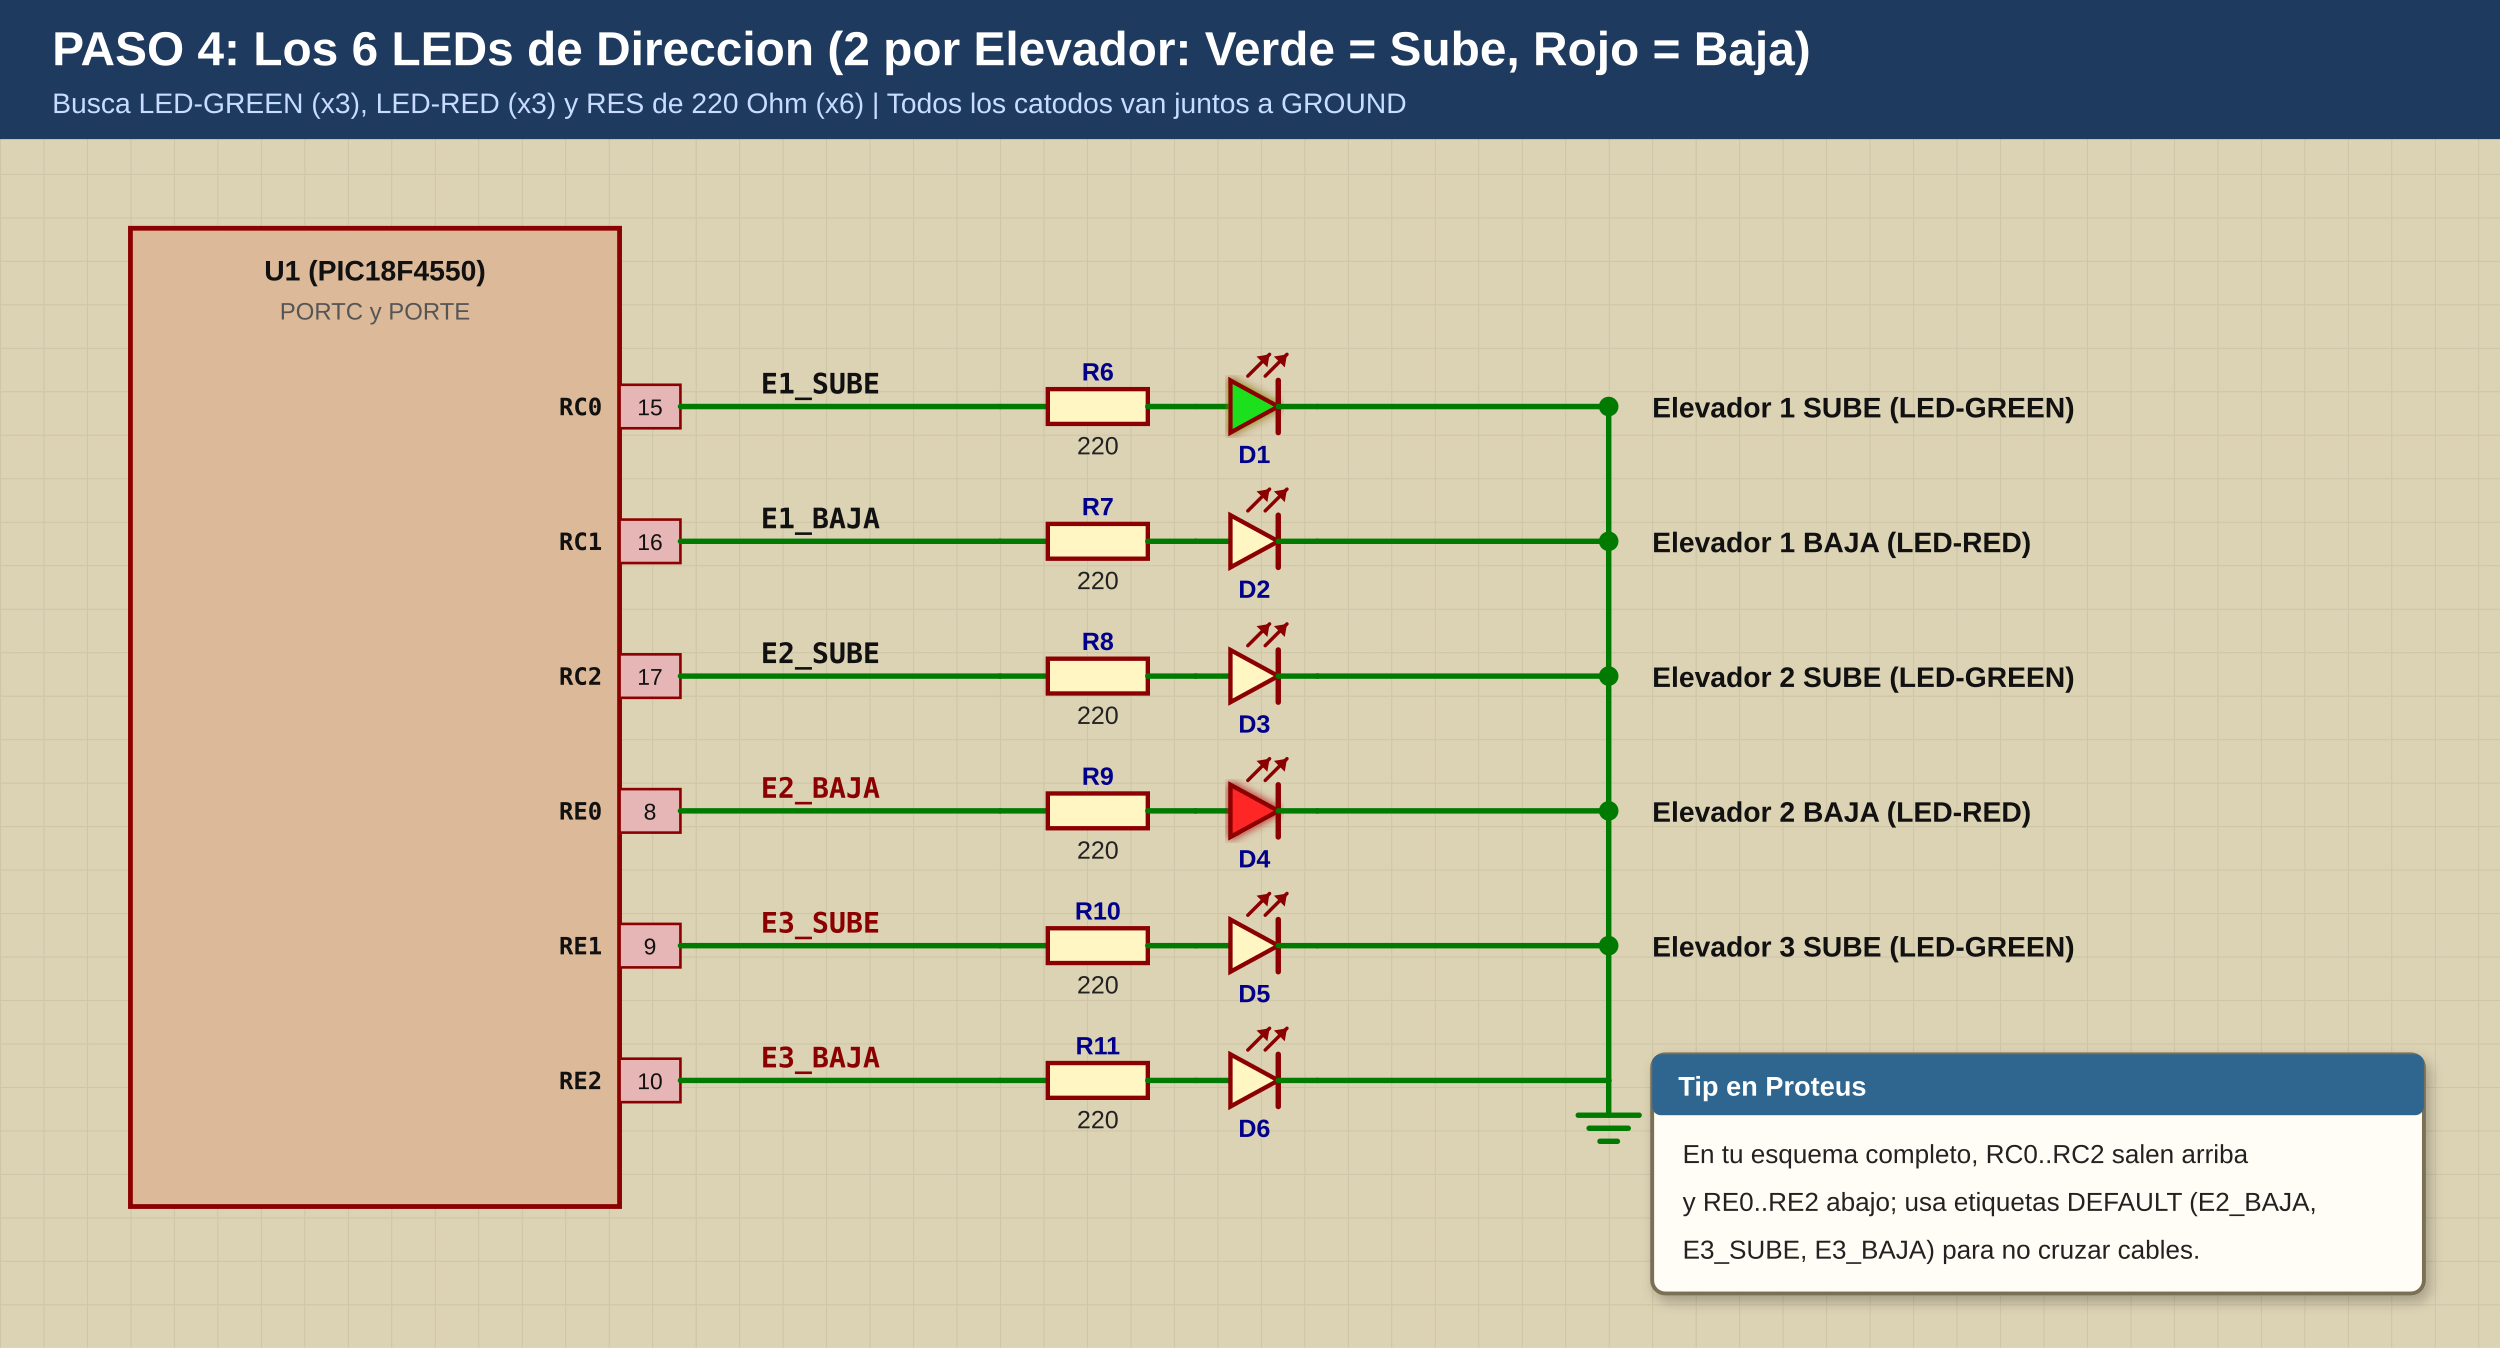
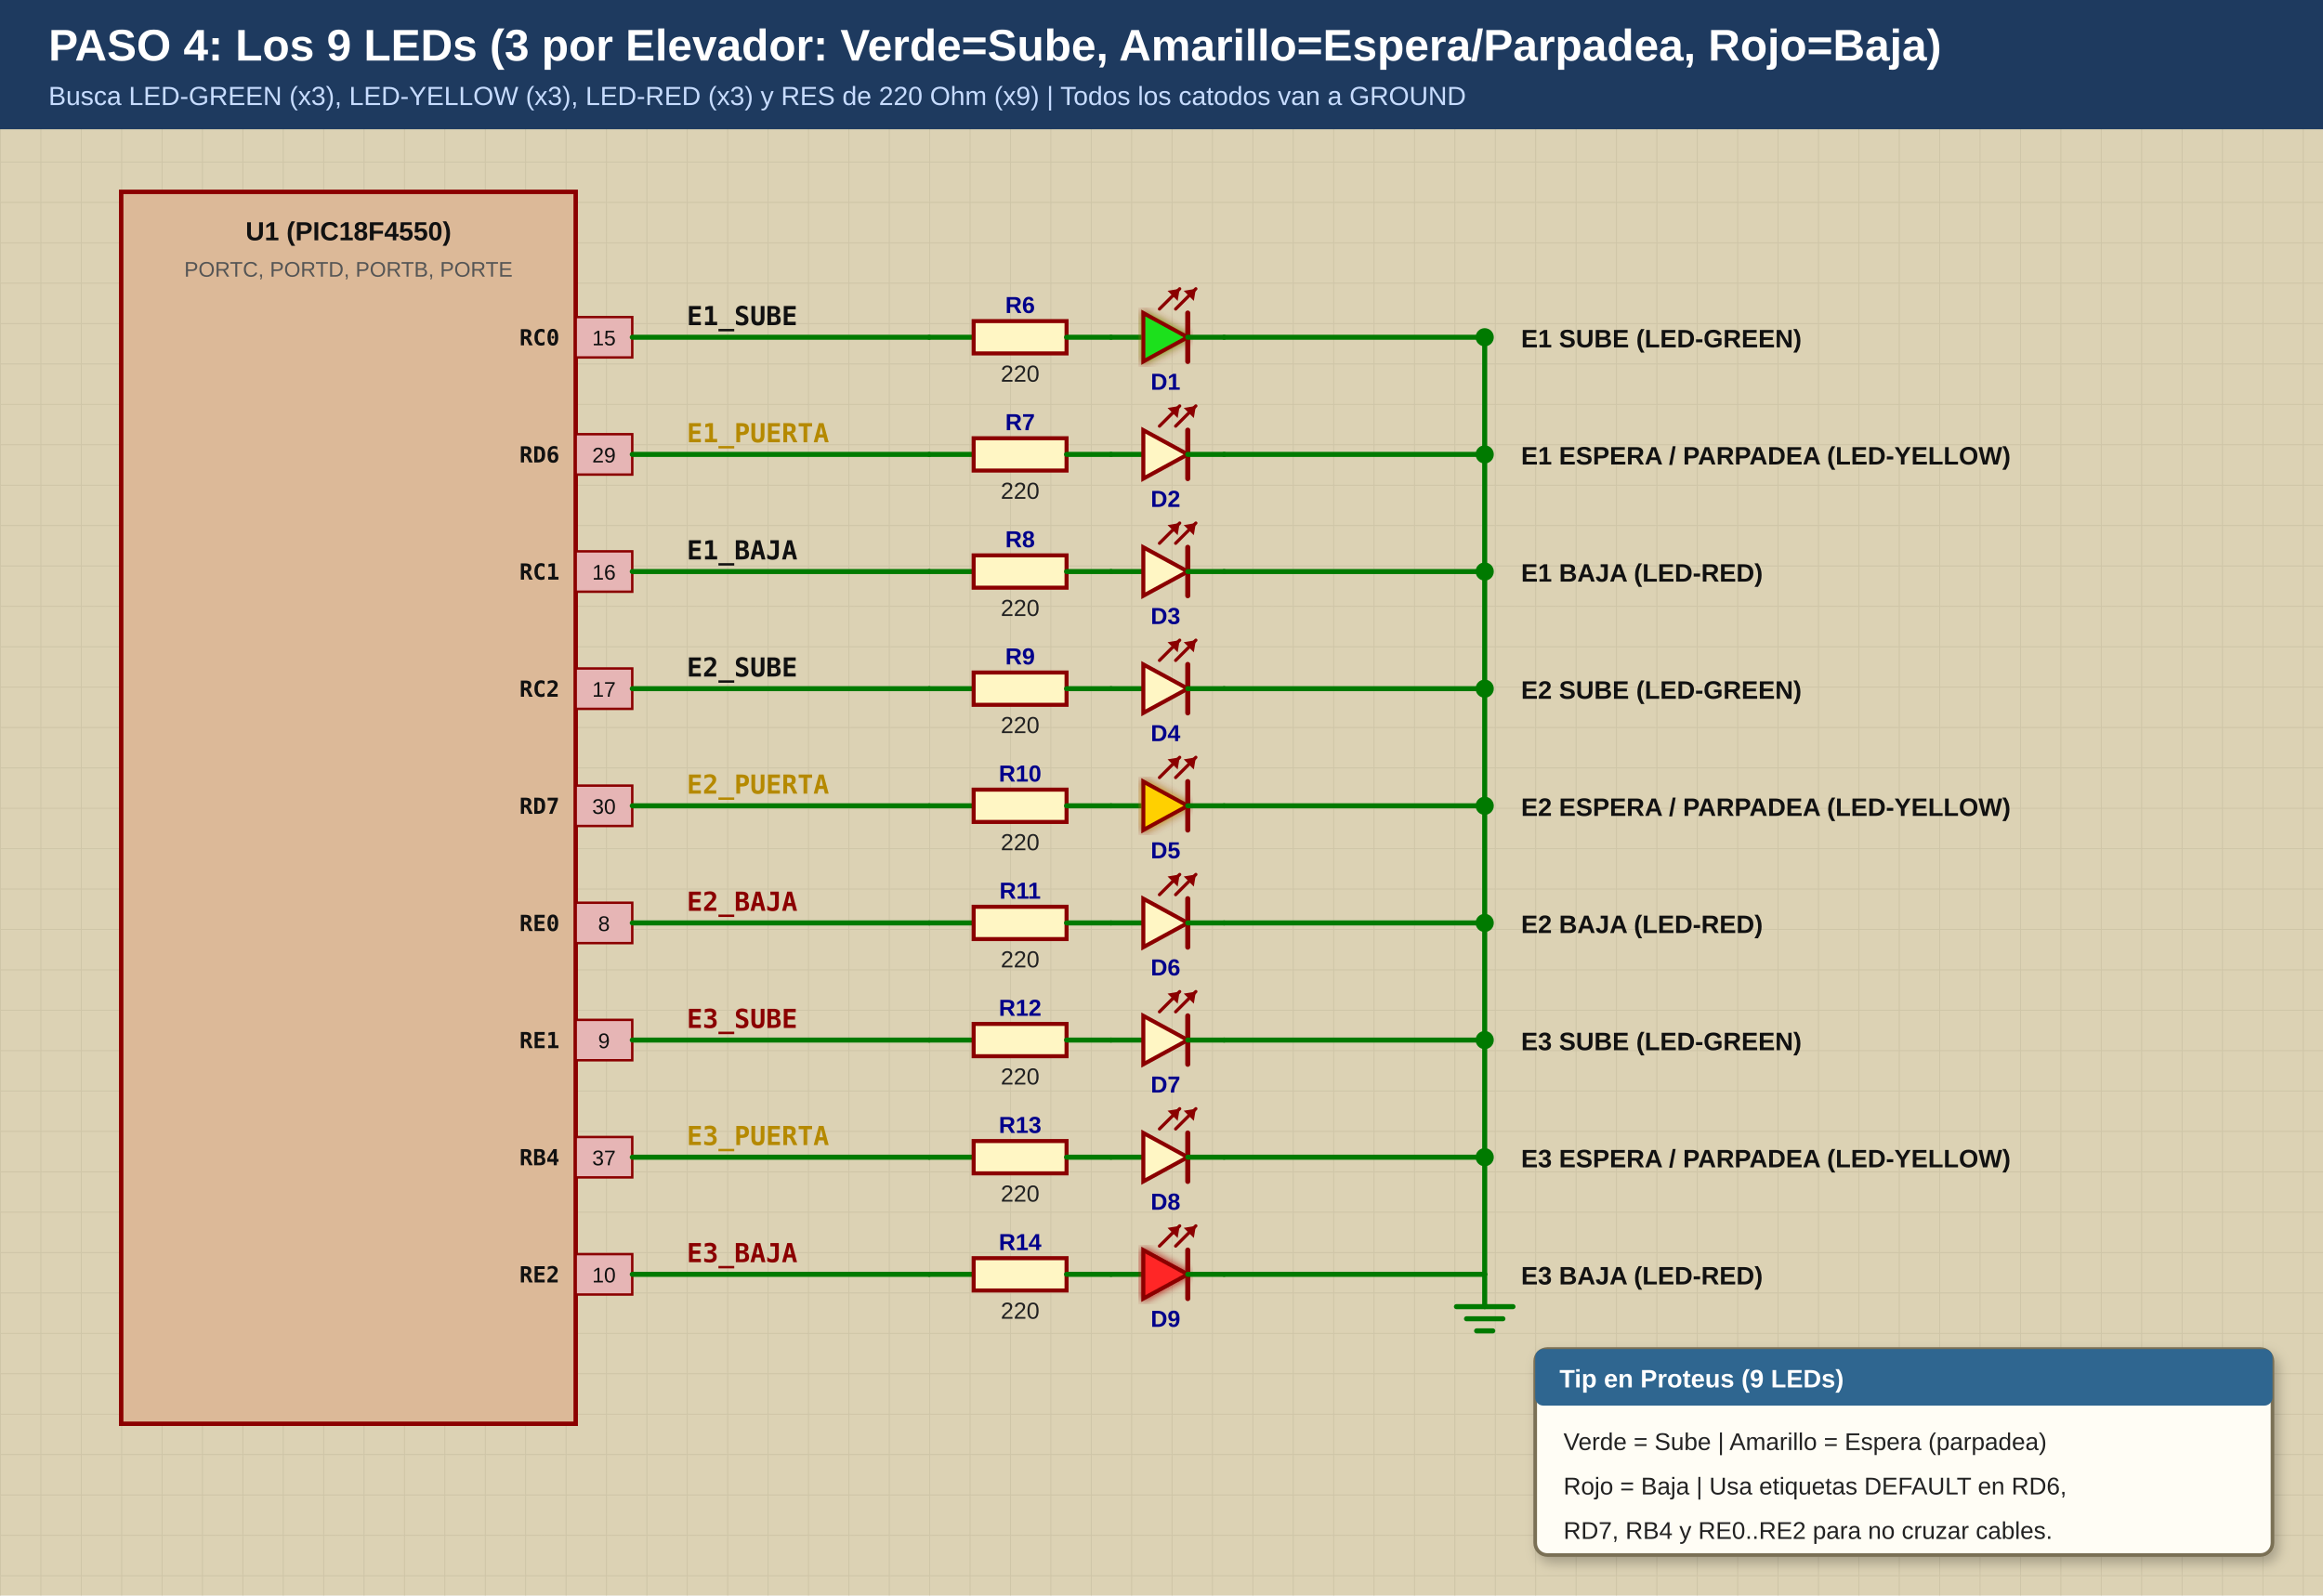
- <svg xmlns="http://www.w3.org/2000/svg" width="1150" height="620" viewBox="0 0 1150 620">
+ <svg xmlns="http://www.w3.org/2000/svg" width="1150" height="790" viewBox="0 0 1150 790">
  <defs>
    <pattern id="g" width="20" height="20" patternUnits="userSpaceOnUse">
      <path d="M 20 0 L 0 0 0 20" fill="none" stroke="#cfc5a8" stroke-width="0.9" />
    </pattern>
    <filter id="glow">
      <feGaussianBlur stdDeviation="2.2" result="b" />
      <feMerge>
        <feMergeNode in="b" />
        <feMergeNode in="SourceGraphic" />
      </feMerge>
    </filter>
    <filter id="sh">
      <feDropShadow dx="2" dy="3" stdDeviation="3" flood-opacity="0.25" />
    </filter>
  </defs>
-   <rect width="1150" height="620" fill="#dcd2b4" />
-   <rect width="1150" height="620" fill="url(#g)" />
+   <rect width="1150" height="790" fill="#dcd2b4" />
+   <rect width="1150" height="790" fill="url(#g)" />
  <rect x="0" y="0" width="1150" height="64" fill="#1e3a5f" />
-   <text x="24" y="30" font-family="Segoe UI, Arial, sans-serif" font-size="22" font-weight="bold" fill="#fff">PASO 4: Los 6 LEDs de Direccion (2 por Elevador: Verde = Sube, Rojo = Baja)</text>
-   <text x="24" y="52" font-family="Segoe UI, Arial, sans-serif" font-size="13" fill="#c7dcff">Busca LED-GREEN (x3), LED-RED (x3) y RES de 220 Ohm (x6) | Todos los catodos van juntos a GROUND</text>
-   <rect x="60" y="105" width="225" height="450" rx="0" fill="#dcb998" stroke="#8b0000" stroke-width="2.2" />
-   <text x="172.5" y="129" font-family="Segoe UI, Arial, sans-serif" font-size="13" fill="#111" text-anchor="middle" font-weight="bold">U1 (PIC18F4550)</text>
-   <text x="172.5" y="147" font-family="Segoe UI, Arial, sans-serif" font-size="11" fill="#555" text-anchor="middle" font-weight="normal">PORTC y PORTE</text>
-   <rect x="285" y="177" width="28" height="20" rx="0" fill="#e6b5b5" stroke="#8b0000" stroke-width="1.2" />
-   <text x="299" y="191" font-family="Segoe UI, Arial, sans-serif" font-size="10.5" fill="#111" text-anchor="middle" font-weight="normal">15</text>
-   <text x="277" y="191" font-family="Consolas, monospace" font-size="11" fill="#111" text-anchor="end" font-weight="bold">RC0</text>
-   <line x1="313" y1="187" x2="460" y2="187" stroke="#007a00" stroke-width="2.5" stroke-linecap="round" />
-   <text x="350" y="181" font-family="Consolas, monospace" font-size="13" fill="#111" text-anchor="start" font-weight="bold">E1_SUBE</text>
-   <line x1="460" y1="187" x2="482" y2="187" stroke="#007a00" stroke-width="2.5" stroke-linecap="round" />
-   <rect x="482" y="179" width="46" height="16" rx="0" fill="#fff6c4" stroke="#8b0000" stroke-width="2" />
-   <line x1="528" y1="187" x2="550" y2="187" stroke="#007a00" stroke-width="2.5" stroke-linecap="round" />
-   <text x="505.0" y="175" font-family="Segoe UI, Arial, sans-serif" font-size="11.5" fill="#00008b" text-anchor="middle" font-weight="bold">R6</text>
-   <text x="505.0" y="209" font-family="Segoe UI, Arial, sans-serif" font-size="11.5" fill="#222" text-anchor="middle" font-weight="normal">220</text>
-   <line x1="550" y1="187" x2="566" y2="187" stroke="#007a00" stroke-width="2.5" stroke-linecap="round" />
-   <polygon points="566,175 566,199 588,187" fill="#1fe01f" stroke="#8b0000" stroke-width="2" filter="url(#glow)" />
-   <line x1="588" y1="175" x2="588" y2="199" stroke="#8b0000" stroke-width="2.5" stroke-linecap="round" />
-   <line x1="588" y1="187" x2="606" y2="187" stroke="#007a00" stroke-width="2.5" stroke-linecap="round" />
-   <line x1="574" y1="173" x2="584" y2="163" stroke="#8b0000" stroke-width="1.6" stroke-linecap="round" />
-   <polygon points="584,163 578,164 583,169" fill="#8b0000" stroke="none" stroke-width="1" />
-   <line x1="582" y1="173" x2="592" y2="163" stroke="#8b0000" stroke-width="1.6" stroke-linecap="round" />
-   <polygon points="592,163 586,164 591,169" fill="#8b0000" stroke="none" stroke-width="1" />
-   <text x="577" y="213" font-family="Segoe UI, Arial, sans-serif" font-size="11.5" fill="#00008b" text-anchor="middle" font-weight="bold">D1</text>
-   <line x1="606" y1="187" x2="740" y2="187" stroke="#007a00" stroke-width="2.5" stroke-linecap="round" />
-   <circle cx="740" cy="187" r="4.5" fill="#007a00" stroke="none" stroke-width="1" />
-   <text x="760" y="192" font-family="Segoe UI, Arial, sans-serif" font-size="13" fill="#111" text-anchor="start" font-weight="bold">Elevador 1 SUBE (LED-GREEN)</text>
-   <rect x="285" y="239" width="28" height="20" rx="0" fill="#e6b5b5" stroke="#8b0000" stroke-width="1.2" />
-   <text x="299" y="253" font-family="Segoe UI, Arial, sans-serif" font-size="10.5" fill="#111" text-anchor="middle" font-weight="normal">16</text>
-   <text x="277" y="253" font-family="Consolas, monospace" font-size="11" fill="#111" text-anchor="end" font-weight="bold">RC1</text>
-   <line x1="313" y1="249" x2="460" y2="249" stroke="#007a00" stroke-width="2.5" stroke-linecap="round" />
-   <text x="350" y="243" font-family="Consolas, monospace" font-size="13" fill="#111" text-anchor="start" font-weight="bold">E1_BAJA</text>
-   <line x1="460" y1="249" x2="482" y2="249" stroke="#007a00" stroke-width="2.5" stroke-linecap="round" />
-   <rect x="482" y="241" width="46" height="16" rx="0" fill="#fff6c4" stroke="#8b0000" stroke-width="2" />
-   <line x1="528" y1="249" x2="550" y2="249" stroke="#007a00" stroke-width="2.5" stroke-linecap="round" />
-   <text x="505.0" y="237" font-family="Segoe UI, Arial, sans-serif" font-size="11.5" fill="#00008b" text-anchor="middle" font-weight="bold">R7</text>
-   <text x="505.0" y="271" font-family="Segoe UI, Arial, sans-serif" font-size="11.5" fill="#222" text-anchor="middle" font-weight="normal">220</text>
-   <line x1="550" y1="249" x2="566" y2="249" stroke="#007a00" stroke-width="2.5" stroke-linecap="round" />
-   <polygon points="566,237 566,261 588,249" fill="#fff6c4" stroke="#8b0000" stroke-width="2" />
-   <line x1="588" y1="237" x2="588" y2="261" stroke="#8b0000" stroke-width="2.5" stroke-linecap="round" />
-   <line x1="588" y1="249" x2="606" y2="249" stroke="#007a00" stroke-width="2.5" stroke-linecap="round" />
-   <line x1="574" y1="235" x2="584" y2="225" stroke="#8b0000" stroke-width="1.6" stroke-linecap="round" />
-   <polygon points="584,225 578,226 583,231" fill="#8b0000" stroke="none" stroke-width="1" />
-   <line x1="582" y1="235" x2="592" y2="225" stroke="#8b0000" stroke-width="1.6" stroke-linecap="round" />
-   <polygon points="592,225 586,226 591,231" fill="#8b0000" stroke="none" stroke-width="1" />
-   <text x="577" y="275" font-family="Segoe UI, Arial, sans-serif" font-size="11.5" fill="#00008b" text-anchor="middle" font-weight="bold">D2</text>
-   <line x1="606" y1="249" x2="740" y2="249" stroke="#007a00" stroke-width="2.5" stroke-linecap="round" />
-   <circle cx="740" cy="249" r="4.5" fill="#007a00" stroke="none" stroke-width="1" />
-   <text x="760" y="254" font-family="Segoe UI, Arial, sans-serif" font-size="13" fill="#111" text-anchor="start" font-weight="bold">Elevador 1 BAJA (LED-RED)</text>
-   <rect x="285" y="301" width="28" height="20" rx="0" fill="#e6b5b5" stroke="#8b0000" stroke-width="1.2" />
-   <text x="299" y="315" font-family="Segoe UI, Arial, sans-serif" font-size="10.5" fill="#111" text-anchor="middle" font-weight="normal">17</text>
-   <text x="277" y="315" font-family="Consolas, monospace" font-size="11" fill="#111" text-anchor="end" font-weight="bold">RC2</text>
-   <line x1="313" y1="311" x2="460" y2="311" stroke="#007a00" stroke-width="2.5" stroke-linecap="round" />
-   <text x="350" y="305" font-family="Consolas, monospace" font-size="13" fill="#111" text-anchor="start" font-weight="bold">E2_SUBE</text>
-   <line x1="460" y1="311" x2="482" y2="311" stroke="#007a00" stroke-width="2.5" stroke-linecap="round" />
-   <rect x="482" y="303" width="46" height="16" rx="0" fill="#fff6c4" stroke="#8b0000" stroke-width="2" />
-   <line x1="528" y1="311" x2="550" y2="311" stroke="#007a00" stroke-width="2.5" stroke-linecap="round" />
-   <text x="505.0" y="299" font-family="Segoe UI, Arial, sans-serif" font-size="11.5" fill="#00008b" text-anchor="middle" font-weight="bold">R8</text>
-   <text x="505.0" y="333" font-family="Segoe UI, Arial, sans-serif" font-size="11.5" fill="#222" text-anchor="middle" font-weight="normal">220</text>
-   <line x1="550" y1="311" x2="566" y2="311" stroke="#007a00" stroke-width="2.5" stroke-linecap="round" />
-   <polygon points="566,299 566,323 588,311" fill="#fff6c4" stroke="#8b0000" stroke-width="2" />
-   <line x1="588" y1="299" x2="588" y2="323" stroke="#8b0000" stroke-width="2.5" stroke-linecap="round" />
-   <line x1="588" y1="311" x2="606" y2="311" stroke="#007a00" stroke-width="2.5" stroke-linecap="round" />
-   <line x1="574" y1="297" x2="584" y2="287" stroke="#8b0000" stroke-width="1.6" stroke-linecap="round" />
-   <polygon points="584,287 578,288 583,293" fill="#8b0000" stroke="none" stroke-width="1" />
-   <line x1="582" y1="297" x2="592" y2="287" stroke="#8b0000" stroke-width="1.6" stroke-linecap="round" />
-   <polygon points="592,287 586,288 591,293" fill="#8b0000" stroke="none" stroke-width="1" />
-   <text x="577" y="337" font-family="Segoe UI, Arial, sans-serif" font-size="11.5" fill="#00008b" text-anchor="middle" font-weight="bold">D3</text>
-   <line x1="606" y1="311" x2="740" y2="311" stroke="#007a00" stroke-width="2.5" stroke-linecap="round" />
-   <circle cx="740" cy="311" r="4.5" fill="#007a00" stroke="none" stroke-width="1" />
-   <text x="760" y="316" font-family="Segoe UI, Arial, sans-serif" font-size="13" fill="#111" text-anchor="start" font-weight="bold">Elevador 2 SUBE (LED-GREEN)</text>
-   <rect x="285" y="363" width="28" height="20" rx="0" fill="#e6b5b5" stroke="#8b0000" stroke-width="1.2" />
-   <text x="299" y="377" font-family="Segoe UI, Arial, sans-serif" font-size="10.5" fill="#111" text-anchor="middle" font-weight="normal">8</text>
-   <text x="277" y="377" font-family="Consolas, monospace" font-size="11" fill="#111" text-anchor="end" font-weight="bold">RE0</text>
-   <line x1="313" y1="373" x2="460" y2="373" stroke="#007a00" stroke-width="2.5" stroke-linecap="round" />
-   <text x="350" y="367" font-family="Consolas, monospace" font-size="13" fill="#8b0000" text-anchor="start" font-weight="bold">E2_BAJA</text>
-   <line x1="460" y1="373" x2="482" y2="373" stroke="#007a00" stroke-width="2.5" stroke-linecap="round" />
-   <rect x="482" y="365" width="46" height="16" rx="0" fill="#fff6c4" stroke="#8b0000" stroke-width="2" />
-   <line x1="528" y1="373" x2="550" y2="373" stroke="#007a00" stroke-width="2.5" stroke-linecap="round" />
-   <text x="505.0" y="361" font-family="Segoe UI, Arial, sans-serif" font-size="11.5" fill="#00008b" text-anchor="middle" font-weight="bold">R9</text>
-   <text x="505.0" y="395" font-family="Segoe UI, Arial, sans-serif" font-size="11.5" fill="#222" text-anchor="middle" font-weight="normal">220</text>
-   <line x1="550" y1="373" x2="566" y2="373" stroke="#007a00" stroke-width="2.5" stroke-linecap="round" />
-   <polygon points="566,361 566,385 588,373" fill="#ff2626" stroke="#8b0000" stroke-width="2" filter="url(#glow)" />
-   <line x1="588" y1="361" x2="588" y2="385" stroke="#8b0000" stroke-width="2.5" stroke-linecap="round" />
-   <line x1="588" y1="373" x2="606" y2="373" stroke="#007a00" stroke-width="2.5" stroke-linecap="round" />
-   <line x1="574" y1="359" x2="584" y2="349" stroke="#8b0000" stroke-width="1.6" stroke-linecap="round" />
-   <polygon points="584,349 578,350 583,355" fill="#8b0000" stroke="none" stroke-width="1" />
-   <line x1="582" y1="359" x2="592" y2="349" stroke="#8b0000" stroke-width="1.6" stroke-linecap="round" />
-   <polygon points="592,349 586,350 591,355" fill="#8b0000" stroke="none" stroke-width="1" />
-   <text x="577" y="399" font-family="Segoe UI, Arial, sans-serif" font-size="11.5" fill="#00008b" text-anchor="middle" font-weight="bold">D4</text>
-   <line x1="606" y1="373" x2="740" y2="373" stroke="#007a00" stroke-width="2.5" stroke-linecap="round" />
-   <circle cx="740" cy="373" r="4.5" fill="#007a00" stroke="none" stroke-width="1" />
-   <text x="760" y="378" font-family="Segoe UI, Arial, sans-serif" font-size="13" fill="#111" text-anchor="start" font-weight="bold">Elevador 2 BAJA (LED-RED)</text>
-   <rect x="285" y="425" width="28" height="20" rx="0" fill="#e6b5b5" stroke="#8b0000" stroke-width="1.2" />
-   <text x="299" y="439" font-family="Segoe UI, Arial, sans-serif" font-size="10.5" fill="#111" text-anchor="middle" font-weight="normal">9</text>
-   <text x="277" y="439" font-family="Consolas, monospace" font-size="11" fill="#111" text-anchor="end" font-weight="bold">RE1</text>
-   <line x1="313" y1="435" x2="460" y2="435" stroke="#007a00" stroke-width="2.5" stroke-linecap="round" />
-   <text x="350" y="429" font-family="Consolas, monospace" font-size="13" fill="#8b0000" text-anchor="start" font-weight="bold">E3_SUBE</text>
-   <line x1="460" y1="435" x2="482" y2="435" stroke="#007a00" stroke-width="2.5" stroke-linecap="round" />
-   <rect x="482" y="427" width="46" height="16" rx="0" fill="#fff6c4" stroke="#8b0000" stroke-width="2" />
-   <line x1="528" y1="435" x2="550" y2="435" stroke="#007a00" stroke-width="2.5" stroke-linecap="round" />
-   <text x="505.0" y="423" font-family="Segoe UI, Arial, sans-serif" font-size="11.5" fill="#00008b" text-anchor="middle" font-weight="bold">R10</text>
-   <text x="505.0" y="457" font-family="Segoe UI, Arial, sans-serif" font-size="11.5" fill="#222" text-anchor="middle" font-weight="normal">220</text>
-   <line x1="550" y1="435" x2="566" y2="435" stroke="#007a00" stroke-width="2.5" stroke-linecap="round" />
-   <polygon points="566,423 566,447 588,435" fill="#fff6c4" stroke="#8b0000" stroke-width="2" />
-   <line x1="588" y1="423" x2="588" y2="447" stroke="#8b0000" stroke-width="2.5" stroke-linecap="round" />
-   <line x1="588" y1="435" x2="606" y2="435" stroke="#007a00" stroke-width="2.5" stroke-linecap="round" />
-   <line x1="574" y1="421" x2="584" y2="411" stroke="#8b0000" stroke-width="1.6" stroke-linecap="round" />
-   <polygon points="584,411 578,412 583,417" fill="#8b0000" stroke="none" stroke-width="1" />
-   <line x1="582" y1="421" x2="592" y2="411" stroke="#8b0000" stroke-width="1.6" stroke-linecap="round" />
-   <polygon points="592,411 586,412 591,417" fill="#8b0000" stroke="none" stroke-width="1" />
-   <text x="577" y="461" font-family="Segoe UI, Arial, sans-serif" font-size="11.5" fill="#00008b" text-anchor="middle" font-weight="bold">D5</text>
-   <line x1="606" y1="435" x2="740" y2="435" stroke="#007a00" stroke-width="2.5" stroke-linecap="round" />
-   <circle cx="740" cy="435" r="4.5" fill="#007a00" stroke="none" stroke-width="1" />
-   <text x="760" y="440" font-family="Segoe UI, Arial, sans-serif" font-size="13" fill="#111" text-anchor="start" font-weight="bold">Elevador 3 SUBE (LED-GREEN)</text>
-   <rect x="285" y="487" width="28" height="20" rx="0" fill="#e6b5b5" stroke="#8b0000" stroke-width="1.2" />
-   <text x="299" y="501" font-family="Segoe UI, Arial, sans-serif" font-size="10.5" fill="#111" text-anchor="middle" font-weight="normal">10</text>
-   <text x="277" y="501" font-family="Consolas, monospace" font-size="11" fill="#111" text-anchor="end" font-weight="bold">RE2</text>
-   <line x1="313" y1="497" x2="460" y2="497" stroke="#007a00" stroke-width="2.5" stroke-linecap="round" />
-   <text x="350" y="491" font-family="Consolas, monospace" font-size="13" fill="#8b0000" text-anchor="start" font-weight="bold">E3_BAJA</text>
-   <line x1="460" y1="497" x2="482" y2="497" stroke="#007a00" stroke-width="2.5" stroke-linecap="round" />
-   <rect x="482" y="489" width="46" height="16" rx="0" fill="#fff6c4" stroke="#8b0000" stroke-width="2" />
-   <line x1="528" y1="497" x2="550" y2="497" stroke="#007a00" stroke-width="2.5" stroke-linecap="round" />
-   <text x="505.0" y="485" font-family="Segoe UI, Arial, sans-serif" font-size="11.5" fill="#00008b" text-anchor="middle" font-weight="bold">R11</text>
-   <text x="505.0" y="519" font-family="Segoe UI, Arial, sans-serif" font-size="11.5" fill="#222" text-anchor="middle" font-weight="normal">220</text>
-   <line x1="550" y1="497" x2="566" y2="497" stroke="#007a00" stroke-width="2.5" stroke-linecap="round" />
-   <polygon points="566,485 566,509 588,497" fill="#fff6c4" stroke="#8b0000" stroke-width="2" />
-   <line x1="588" y1="485" x2="588" y2="509" stroke="#8b0000" stroke-width="2.5" stroke-linecap="round" />
-   <line x1="588" y1="497" x2="606" y2="497" stroke="#007a00" stroke-width="2.5" stroke-linecap="round" />
-   <line x1="574" y1="483" x2="584" y2="473" stroke="#8b0000" stroke-width="1.6" stroke-linecap="round" />
-   <polygon points="584,473 578,474 583,479" fill="#8b0000" stroke="none" stroke-width="1" />
-   <line x1="582" y1="483" x2="592" y2="473" stroke="#8b0000" stroke-width="1.6" stroke-linecap="round" />
-   <polygon points="592,473 586,474 591,479" fill="#8b0000" stroke="none" stroke-width="1" />
-   <text x="577" y="523" font-family="Segoe UI, Arial, sans-serif" font-size="11.5" fill="#00008b" text-anchor="middle" font-weight="bold">D6</text>
-   <line x1="606" y1="497" x2="740" y2="497" stroke="#007a00" stroke-width="2.5" stroke-linecap="round" />
-   <text x="760" y="502" font-family="Segoe UI, Arial, sans-serif" font-size="13" fill="#111" text-anchor="start" font-weight="bold">Elevador 3 BAJA (LED-RED)</text>
-   <line x1="740" y1="187" x2="740" y2="497" stroke="#007a00" stroke-width="2.5" stroke-linecap="round" />
-   <line x1="740" y1="497" x2="740" y2="513" stroke="#007a00" stroke-width="2.5" stroke-linecap="round" />
-   <line x1="726" y1="513" x2="754" y2="513" stroke="#007a00" stroke-width="2.5" stroke-linecap="round" />
-   <line x1="731" y1="519" x2="749" y2="519" stroke="#007a00" stroke-width="2.5" stroke-linecap="round" />
-   <line x1="736" y1="525" x2="744" y2="525" stroke="#007a00" stroke-width="2.5" stroke-linecap="round" />
-   <rect x="760" y="485" width="355" height="110" rx="6" fill="#fffdf5" stroke="#7a6f54" stroke-width="1.8" filter="url(#sh)" />
-   <rect x="760" y="485" width="355" height="28" rx="4" fill="#2f6690" stroke="none" stroke-width="1" />
-   <text x="772" y="504" font-family="Segoe UI, Arial, sans-serif" font-size="12.5" fill="#fff" text-anchor="start" font-weight="bold">Tip en Proteus</text>
-   <text x="774" y="535" font-family="Segoe UI, Arial, sans-serif" font-size="12" fill="#222" text-anchor="start" font-weight="normal">En tu esquema completo, RC0..RC2 salen arriba</text>
-   <text x="774" y="557" font-family="Segoe UI, Arial, sans-serif" font-size="12" fill="#222" text-anchor="start" font-weight="normal">y RE0..RE2 abajo; usa etiquetas DEFAULT (E2_BAJA,</text>
-   <text x="774" y="579" font-family="Segoe UI, Arial, sans-serif" font-size="12" fill="#222" text-anchor="start" font-weight="normal">E3_SUBE, E3_BAJA) para no cruzar cables.</text>
+   <text x="24" y="30" font-family="Segoe UI, Arial, sans-serif" font-size="22" font-weight="bold" fill="#fff">PASO 4: Los 9 LEDs (3 por Elevador: Verde=Sube, Amarillo=Espera/Parpadea, Rojo=Baja)</text>
+   <text x="24" y="52" font-family="Segoe UI, Arial, sans-serif" font-size="13" fill="#c7dcff">Busca LED-GREEN (x3), LED-YELLOW (x3), LED-RED (x3) y RES de 220 Ohm (x9) | Todos los catodos van a GROUND</text>
+   <rect x="60" y="95" width="225" height="610" rx="0" fill="#dcb998" stroke="#8b0000" stroke-width="2.2" />
+   <text x="172.5" y="119" font-family="Segoe UI, Arial, sans-serif" font-size="13" fill="#111" text-anchor="middle" font-weight="bold">U1 (PIC18F4550)</text>
+   <text x="172.5" y="137" font-family="Segoe UI, Arial, sans-serif" font-size="10.5" fill="#555" text-anchor="middle" font-weight="normal">PORTC, PORTD, PORTB, PORTE</text>
+   <rect x="285" y="157" width="28" height="20" rx="0" fill="#e6b5b5" stroke="#8b0000" stroke-width="1.2" />
+   <text x="299" y="171" font-family="Segoe UI, Arial, sans-serif" font-size="10.5" fill="#111" text-anchor="middle" font-weight="normal">15</text>
+   <text x="277" y="171" font-family="Consolas, monospace" font-size="11" fill="#111" text-anchor="end" font-weight="bold">RC0</text>
+   <line x1="313" y1="167" x2="460" y2="167" stroke="#007a00" stroke-width="2.5" stroke-linecap="round" />
+   <text x="340" y="161" font-family="Consolas, monospace" font-size="13" fill="#111" text-anchor="start" font-weight="bold">E1_SUBE</text>
+   <line x1="460" y1="167" x2="482" y2="167" stroke="#007a00" stroke-width="2.5" stroke-linecap="round" />
+   <rect x="482" y="159" width="46" height="16" rx="0" fill="#fff6c4" stroke="#8b0000" stroke-width="2" />
+   <line x1="528" y1="167" x2="550" y2="167" stroke="#007a00" stroke-width="2.5" stroke-linecap="round" />
+   <text x="505.0" y="155" font-family="Segoe UI, Arial, sans-serif" font-size="11.5" fill="#00008b" text-anchor="middle" font-weight="bold">R6</text>
+   <text x="505.0" y="189" font-family="Segoe UI, Arial, sans-serif" font-size="11.5" fill="#222" text-anchor="middle" font-weight="normal">220</text>
+   <line x1="550" y1="167" x2="566" y2="167" stroke="#007a00" stroke-width="2.5" stroke-linecap="round" />
+   <polygon points="566,155 566,179 588,167" fill="#1fe01f" stroke="#8b0000" stroke-width="2" filter="url(#glow)" />
+   <line x1="588" y1="155" x2="588" y2="179" stroke="#8b0000" stroke-width="2.5" stroke-linecap="round" />
+   <line x1="588" y1="167" x2="606" y2="167" stroke="#007a00" stroke-width="2.5" stroke-linecap="round" />
+   <line x1="574" y1="153" x2="584" y2="143" stroke="#8b0000" stroke-width="1.6" stroke-linecap="round" />
+   <polygon points="584,143 578,144 583,149" fill="#8b0000" stroke="none" stroke-width="1" />
+   <line x1="582" y1="153" x2="592" y2="143" stroke="#8b0000" stroke-width="1.6" stroke-linecap="round" />
+   <polygon points="592,143 586,144 591,149" fill="#8b0000" stroke="none" stroke-width="1" />
+   <text x="577" y="193" font-family="Segoe UI, Arial, sans-serif" font-size="11.5" fill="#00008b" text-anchor="middle" font-weight="bold">D1</text>
+   <line x1="606" y1="167" x2="735" y2="167" stroke="#007a00" stroke-width="2.5" stroke-linecap="round" />
+   <circle cx="735" cy="167" r="4.5" fill="#007a00" stroke="none" stroke-width="1" />
+   <text x="753" y="172" font-family="Segoe UI, Arial, sans-serif" font-size="12.5" fill="#111" text-anchor="start" font-weight="bold">E1 SUBE (LED-GREEN)</text>
+   <rect x="285" y="215" width="28" height="20" rx="0" fill="#e6b5b5" stroke="#8b0000" stroke-width="1.2" />
+   <text x="299" y="229" font-family="Segoe UI, Arial, sans-serif" font-size="10.5" fill="#111" text-anchor="middle" font-weight="normal">29</text>
+   <text x="277" y="229" font-family="Consolas, monospace" font-size="11" fill="#111" text-anchor="end" font-weight="bold">RD6</text>
+   <line x1="313" y1="225" x2="460" y2="225" stroke="#007a00" stroke-width="2.5" stroke-linecap="round" />
+   <text x="340" y="219" font-family="Consolas, monospace" font-size="13" fill="#b58900" text-anchor="start" font-weight="bold">E1_PUERTA</text>
+   <line x1="460" y1="225" x2="482" y2="225" stroke="#007a00" stroke-width="2.5" stroke-linecap="round" />
+   <rect x="482" y="217" width="46" height="16" rx="0" fill="#fff6c4" stroke="#8b0000" stroke-width="2" />
+   <line x1="528" y1="225" x2="550" y2="225" stroke="#007a00" stroke-width="2.5" stroke-linecap="round" />
+   <text x="505.0" y="213" font-family="Segoe UI, Arial, sans-serif" font-size="11.5" fill="#00008b" text-anchor="middle" font-weight="bold">R7</text>
+   <text x="505.0" y="247" font-family="Segoe UI, Arial, sans-serif" font-size="11.5" fill="#222" text-anchor="middle" font-weight="normal">220</text>
+   <line x1="550" y1="225" x2="566" y2="225" stroke="#007a00" stroke-width="2.5" stroke-linecap="round" />
+   <polygon points="566,213 566,237 588,225" fill="#fff6c4" stroke="#8b0000" stroke-width="2" />
+   <line x1="588" y1="213" x2="588" y2="237" stroke="#8b0000" stroke-width="2.5" stroke-linecap="round" />
+   <line x1="588" y1="225" x2="606" y2="225" stroke="#007a00" stroke-width="2.5" stroke-linecap="round" />
+   <line x1="574" y1="211" x2="584" y2="201" stroke="#8b0000" stroke-width="1.6" stroke-linecap="round" />
+   <polygon points="584,201 578,202 583,207" fill="#8b0000" stroke="none" stroke-width="1" />
+   <line x1="582" y1="211" x2="592" y2="201" stroke="#8b0000" stroke-width="1.6" stroke-linecap="round" />
+   <polygon points="592,201 586,202 591,207" fill="#8b0000" stroke="none" stroke-width="1" />
+   <text x="577" y="251" font-family="Segoe UI, Arial, sans-serif" font-size="11.5" fill="#00008b" text-anchor="middle" font-weight="bold">D2</text>
+   <line x1="606" y1="225" x2="735" y2="225" stroke="#007a00" stroke-width="2.5" stroke-linecap="round" />
+   <circle cx="735" cy="225" r="4.5" fill="#007a00" stroke="none" stroke-width="1" />
+   <text x="753" y="230" font-family="Segoe UI, Arial, sans-serif" font-size="12.5" fill="#111" text-anchor="start" font-weight="bold">E1 ESPERA / PARPADEA (LED-YELLOW)</text>
+   <rect x="285" y="273" width="28" height="20" rx="0" fill="#e6b5b5" stroke="#8b0000" stroke-width="1.2" />
+   <text x="299" y="287" font-family="Segoe UI, Arial, sans-serif" font-size="10.5" fill="#111" text-anchor="middle" font-weight="normal">16</text>
+   <text x="277" y="287" font-family="Consolas, monospace" font-size="11" fill="#111" text-anchor="end" font-weight="bold">RC1</text>
+   <line x1="313" y1="283" x2="460" y2="283" stroke="#007a00" stroke-width="2.5" stroke-linecap="round" />
+   <text x="340" y="277" font-family="Consolas, monospace" font-size="13" fill="#111" text-anchor="start" font-weight="bold">E1_BAJA</text>
+   <line x1="460" y1="283" x2="482" y2="283" stroke="#007a00" stroke-width="2.5" stroke-linecap="round" />
+   <rect x="482" y="275" width="46" height="16" rx="0" fill="#fff6c4" stroke="#8b0000" stroke-width="2" />
+   <line x1="528" y1="283" x2="550" y2="283" stroke="#007a00" stroke-width="2.5" stroke-linecap="round" />
+   <text x="505.0" y="271" font-family="Segoe UI, Arial, sans-serif" font-size="11.5" fill="#00008b" text-anchor="middle" font-weight="bold">R8</text>
+   <text x="505.0" y="305" font-family="Segoe UI, Arial, sans-serif" font-size="11.5" fill="#222" text-anchor="middle" font-weight="normal">220</text>
+   <line x1="550" y1="283" x2="566" y2="283" stroke="#007a00" stroke-width="2.5" stroke-linecap="round" />
+   <polygon points="566,271 566,295 588,283" fill="#fff6c4" stroke="#8b0000" stroke-width="2" />
+   <line x1="588" y1="271" x2="588" y2="295" stroke="#8b0000" stroke-width="2.5" stroke-linecap="round" />
+   <line x1="588" y1="283" x2="606" y2="283" stroke="#007a00" stroke-width="2.5" stroke-linecap="round" />
+   <line x1="574" y1="269" x2="584" y2="259" stroke="#8b0000" stroke-width="1.6" stroke-linecap="round" />
+   <polygon points="584,259 578,260 583,265" fill="#8b0000" stroke="none" stroke-width="1" />
+   <line x1="582" y1="269" x2="592" y2="259" stroke="#8b0000" stroke-width="1.6" stroke-linecap="round" />
+   <polygon points="592,259 586,260 591,265" fill="#8b0000" stroke="none" stroke-width="1" />
+   <text x="577" y="309" font-family="Segoe UI, Arial, sans-serif" font-size="11.5" fill="#00008b" text-anchor="middle" font-weight="bold">D3</text>
+   <line x1="606" y1="283" x2="735" y2="283" stroke="#007a00" stroke-width="2.5" stroke-linecap="round" />
+   <circle cx="735" cy="283" r="4.5" fill="#007a00" stroke="none" stroke-width="1" />
+   <text x="753" y="288" font-family="Segoe UI, Arial, sans-serif" font-size="12.5" fill="#111" text-anchor="start" font-weight="bold">E1 BAJA (LED-RED)</text>
+   <rect x="285" y="331" width="28" height="20" rx="0" fill="#e6b5b5" stroke="#8b0000" stroke-width="1.2" />
+   <text x="299" y="345" font-family="Segoe UI, Arial, sans-serif" font-size="10.5" fill="#111" text-anchor="middle" font-weight="normal">17</text>
+   <text x="277" y="345" font-family="Consolas, monospace" font-size="11" fill="#111" text-anchor="end" font-weight="bold">RC2</text>
+   <line x1="313" y1="341" x2="460" y2="341" stroke="#007a00" stroke-width="2.5" stroke-linecap="round" />
+   <text x="340" y="335" font-family="Consolas, monospace" font-size="13" fill="#111" text-anchor="start" font-weight="bold">E2_SUBE</text>
+   <line x1="460" y1="341" x2="482" y2="341" stroke="#007a00" stroke-width="2.5" stroke-linecap="round" />
+   <rect x="482" y="333" width="46" height="16" rx="0" fill="#fff6c4" stroke="#8b0000" stroke-width="2" />
+   <line x1="528" y1="341" x2="550" y2="341" stroke="#007a00" stroke-width="2.5" stroke-linecap="round" />
+   <text x="505.0" y="329" font-family="Segoe UI, Arial, sans-serif" font-size="11.5" fill="#00008b" text-anchor="middle" font-weight="bold">R9</text>
+   <text x="505.0" y="363" font-family="Segoe UI, Arial, sans-serif" font-size="11.5" fill="#222" text-anchor="middle" font-weight="normal">220</text>
+   <line x1="550" y1="341" x2="566" y2="341" stroke="#007a00" stroke-width="2.5" stroke-linecap="round" />
+   <polygon points="566,329 566,353 588,341" fill="#fff6c4" stroke="#8b0000" stroke-width="2" />
+   <line x1="588" y1="329" x2="588" y2="353" stroke="#8b0000" stroke-width="2.5" stroke-linecap="round" />
+   <line x1="588" y1="341" x2="606" y2="341" stroke="#007a00" stroke-width="2.5" stroke-linecap="round" />
+   <line x1="574" y1="327" x2="584" y2="317" stroke="#8b0000" stroke-width="1.6" stroke-linecap="round" />
+   <polygon points="584,317 578,318 583,323" fill="#8b0000" stroke="none" stroke-width="1" />
+   <line x1="582" y1="327" x2="592" y2="317" stroke="#8b0000" stroke-width="1.6" stroke-linecap="round" />
+   <polygon points="592,317 586,318 591,323" fill="#8b0000" stroke="none" stroke-width="1" />
+   <text x="577" y="367" font-family="Segoe UI, Arial, sans-serif" font-size="11.5" fill="#00008b" text-anchor="middle" font-weight="bold">D4</text>
+   <line x1="606" y1="341" x2="735" y2="341" stroke="#007a00" stroke-width="2.5" stroke-linecap="round" />
+   <circle cx="735" cy="341" r="4.5" fill="#007a00" stroke="none" stroke-width="1" />
+   <text x="753" y="346" font-family="Segoe UI, Arial, sans-serif" font-size="12.5" fill="#111" text-anchor="start" font-weight="bold">E2 SUBE (LED-GREEN)</text>
+   <rect x="285" y="389" width="28" height="20" rx="0" fill="#e6b5b5" stroke="#8b0000" stroke-width="1.2" />
+   <text x="299" y="403" font-family="Segoe UI, Arial, sans-serif" font-size="10.5" fill="#111" text-anchor="middle" font-weight="normal">30</text>
+   <text x="277" y="403" font-family="Consolas, monospace" font-size="11" fill="#111" text-anchor="end" font-weight="bold">RD7</text>
+   <line x1="313" y1="399" x2="460" y2="399" stroke="#007a00" stroke-width="2.5" stroke-linecap="round" />
+   <text x="340" y="393" font-family="Consolas, monospace" font-size="13" fill="#b58900" text-anchor="start" font-weight="bold">E2_PUERTA</text>
+   <line x1="460" y1="399" x2="482" y2="399" stroke="#007a00" stroke-width="2.5" stroke-linecap="round" />
+   <rect x="482" y="391" width="46" height="16" rx="0" fill="#fff6c4" stroke="#8b0000" stroke-width="2" />
+   <line x1="528" y1="399" x2="550" y2="399" stroke="#007a00" stroke-width="2.5" stroke-linecap="round" />
+   <text x="505.0" y="387" font-family="Segoe UI, Arial, sans-serif" font-size="11.5" fill="#00008b" text-anchor="middle" font-weight="bold">R10</text>
+   <text x="505.0" y="421" font-family="Segoe UI, Arial, sans-serif" font-size="11.5" fill="#222" text-anchor="middle" font-weight="normal">220</text>
+   <line x1="550" y1="399" x2="566" y2="399" stroke="#007a00" stroke-width="2.5" stroke-linecap="round" />
+   <polygon points="566,387 566,411 588,399" fill="#ffd000" stroke="#8b0000" stroke-width="2" filter="url(#glow)" />
+   <line x1="588" y1="387" x2="588" y2="411" stroke="#8b0000" stroke-width="2.5" stroke-linecap="round" />
+   <line x1="588" y1="399" x2="606" y2="399" stroke="#007a00" stroke-width="2.5" stroke-linecap="round" />
+   <line x1="574" y1="385" x2="584" y2="375" stroke="#8b0000" stroke-width="1.6" stroke-linecap="round" />
+   <polygon points="584,375 578,376 583,381" fill="#8b0000" stroke="none" stroke-width="1" />
+   <line x1="582" y1="385" x2="592" y2="375" stroke="#8b0000" stroke-width="1.6" stroke-linecap="round" />
+   <polygon points="592,375 586,376 591,381" fill="#8b0000" stroke="none" stroke-width="1" />
+   <text x="577" y="425" font-family="Segoe UI, Arial, sans-serif" font-size="11.5" fill="#00008b" text-anchor="middle" font-weight="bold">D5</text>
+   <line x1="606" y1="399" x2="735" y2="399" stroke="#007a00" stroke-width="2.5" stroke-linecap="round" />
+   <circle cx="735" cy="399" r="4.5" fill="#007a00" stroke="none" stroke-width="1" />
+   <text x="753" y="404" font-family="Segoe UI, Arial, sans-serif" font-size="12.5" fill="#111" text-anchor="start" font-weight="bold">E2 ESPERA / PARPADEA (LED-YELLOW)</text>
+   <rect x="285" y="447" width="28" height="20" rx="0" fill="#e6b5b5" stroke="#8b0000" stroke-width="1.2" />
+   <text x="299" y="461" font-family="Segoe UI, Arial, sans-serif" font-size="10.5" fill="#111" text-anchor="middle" font-weight="normal">8</text>
+   <text x="277" y="461" font-family="Consolas, monospace" font-size="11" fill="#111" text-anchor="end" font-weight="bold">RE0</text>
+   <line x1="313" y1="457" x2="460" y2="457" stroke="#007a00" stroke-width="2.5" stroke-linecap="round" />
+   <text x="340" y="451" font-family="Consolas, monospace" font-size="13" fill="#8b0000" text-anchor="start" font-weight="bold">E2_BAJA</text>
+   <line x1="460" y1="457" x2="482" y2="457" stroke="#007a00" stroke-width="2.5" stroke-linecap="round" />
+   <rect x="482" y="449" width="46" height="16" rx="0" fill="#fff6c4" stroke="#8b0000" stroke-width="2" />
+   <line x1="528" y1="457" x2="550" y2="457" stroke="#007a00" stroke-width="2.5" stroke-linecap="round" />
+   <text x="505.0" y="445" font-family="Segoe UI, Arial, sans-serif" font-size="11.5" fill="#00008b" text-anchor="middle" font-weight="bold">R11</text>
+   <text x="505.0" y="479" font-family="Segoe UI, Arial, sans-serif" font-size="11.5" fill="#222" text-anchor="middle" font-weight="normal">220</text>
+   <line x1="550" y1="457" x2="566" y2="457" stroke="#007a00" stroke-width="2.5" stroke-linecap="round" />
+   <polygon points="566,445 566,469 588,457" fill="#fff6c4" stroke="#8b0000" stroke-width="2" />
+   <line x1="588" y1="445" x2="588" y2="469" stroke="#8b0000" stroke-width="2.5" stroke-linecap="round" />
+   <line x1="588" y1="457" x2="606" y2="457" stroke="#007a00" stroke-width="2.5" stroke-linecap="round" />
+   <line x1="574" y1="443" x2="584" y2="433" stroke="#8b0000" stroke-width="1.6" stroke-linecap="round" />
+   <polygon points="584,433 578,434 583,439" fill="#8b0000" stroke="none" stroke-width="1" />
+   <line x1="582" y1="443" x2="592" y2="433" stroke="#8b0000" stroke-width="1.6" stroke-linecap="round" />
+   <polygon points="592,433 586,434 591,439" fill="#8b0000" stroke="none" stroke-width="1" />
+   <text x="577" y="483" font-family="Segoe UI, Arial, sans-serif" font-size="11.5" fill="#00008b" text-anchor="middle" font-weight="bold">D6</text>
+   <line x1="606" y1="457" x2="735" y2="457" stroke="#007a00" stroke-width="2.5" stroke-linecap="round" />
+   <circle cx="735" cy="457" r="4.5" fill="#007a00" stroke="none" stroke-width="1" />
+   <text x="753" y="462" font-family="Segoe UI, Arial, sans-serif" font-size="12.5" fill="#111" text-anchor="start" font-weight="bold">E2 BAJA (LED-RED)</text>
+   <rect x="285" y="505" width="28" height="20" rx="0" fill="#e6b5b5" stroke="#8b0000" stroke-width="1.2" />
+   <text x="299" y="519" font-family="Segoe UI, Arial, sans-serif" font-size="10.5" fill="#111" text-anchor="middle" font-weight="normal">9</text>
+   <text x="277" y="519" font-family="Consolas, monospace" font-size="11" fill="#111" text-anchor="end" font-weight="bold">RE1</text>
+   <line x1="313" y1="515" x2="460" y2="515" stroke="#007a00" stroke-width="2.5" stroke-linecap="round" />
+   <text x="340" y="509" font-family="Consolas, monospace" font-size="13" fill="#8b0000" text-anchor="start" font-weight="bold">E3_SUBE</text>
+   <line x1="460" y1="515" x2="482" y2="515" stroke="#007a00" stroke-width="2.5" stroke-linecap="round" />
+   <rect x="482" y="507" width="46" height="16" rx="0" fill="#fff6c4" stroke="#8b0000" stroke-width="2" />
+   <line x1="528" y1="515" x2="550" y2="515" stroke="#007a00" stroke-width="2.5" stroke-linecap="round" />
+   <text x="505.0" y="503" font-family="Segoe UI, Arial, sans-serif" font-size="11.5" fill="#00008b" text-anchor="middle" font-weight="bold">R12</text>
+   <text x="505.0" y="537" font-family="Segoe UI, Arial, sans-serif" font-size="11.5" fill="#222" text-anchor="middle" font-weight="normal">220</text>
+   <line x1="550" y1="515" x2="566" y2="515" stroke="#007a00" stroke-width="2.5" stroke-linecap="round" />
+   <polygon points="566,503 566,527 588,515" fill="#fff6c4" stroke="#8b0000" stroke-width="2" />
+   <line x1="588" y1="503" x2="588" y2="527" stroke="#8b0000" stroke-width="2.5" stroke-linecap="round" />
+   <line x1="588" y1="515" x2="606" y2="515" stroke="#007a00" stroke-width="2.5" stroke-linecap="round" />
+   <line x1="574" y1="501" x2="584" y2="491" stroke="#8b0000" stroke-width="1.6" stroke-linecap="round" />
+   <polygon points="584,491 578,492 583,497" fill="#8b0000" stroke="none" stroke-width="1" />
+   <line x1="582" y1="501" x2="592" y2="491" stroke="#8b0000" stroke-width="1.6" stroke-linecap="round" />
+   <polygon points="592,491 586,492 591,497" fill="#8b0000" stroke="none" stroke-width="1" />
+   <text x="577" y="541" font-family="Segoe UI, Arial, sans-serif" font-size="11.5" fill="#00008b" text-anchor="middle" font-weight="bold">D7</text>
+   <line x1="606" y1="515" x2="735" y2="515" stroke="#007a00" stroke-width="2.5" stroke-linecap="round" />
+   <circle cx="735" cy="515" r="4.5" fill="#007a00" stroke="none" stroke-width="1" />
+   <text x="753" y="520" font-family="Segoe UI, Arial, sans-serif" font-size="12.5" fill="#111" text-anchor="start" font-weight="bold">E3 SUBE (LED-GREEN)</text>
+   <rect x="285" y="563" width="28" height="20" rx="0" fill="#e6b5b5" stroke="#8b0000" stroke-width="1.2" />
+   <text x="299" y="577" font-family="Segoe UI, Arial, sans-serif" font-size="10.5" fill="#111" text-anchor="middle" font-weight="normal">37</text>
+   <text x="277" y="577" font-family="Consolas, monospace" font-size="11" fill="#111" text-anchor="end" font-weight="bold">RB4</text>
+   <line x1="313" y1="573" x2="460" y2="573" stroke="#007a00" stroke-width="2.5" stroke-linecap="round" />
+   <text x="340" y="567" font-family="Consolas, monospace" font-size="13" fill="#b58900" text-anchor="start" font-weight="bold">E3_PUERTA</text>
+   <line x1="460" y1="573" x2="482" y2="573" stroke="#007a00" stroke-width="2.5" stroke-linecap="round" />
+   <rect x="482" y="565" width="46" height="16" rx="0" fill="#fff6c4" stroke="#8b0000" stroke-width="2" />
+   <line x1="528" y1="573" x2="550" y2="573" stroke="#007a00" stroke-width="2.5" stroke-linecap="round" />
+   <text x="505.0" y="561" font-family="Segoe UI, Arial, sans-serif" font-size="11.5" fill="#00008b" text-anchor="middle" font-weight="bold">R13</text>
+   <text x="505.0" y="595" font-family="Segoe UI, Arial, sans-serif" font-size="11.5" fill="#222" text-anchor="middle" font-weight="normal">220</text>
+   <line x1="550" y1="573" x2="566" y2="573" stroke="#007a00" stroke-width="2.5" stroke-linecap="round" />
+   <polygon points="566,561 566,585 588,573" fill="#fff6c4" stroke="#8b0000" stroke-width="2" />
+   <line x1="588" y1="561" x2="588" y2="585" stroke="#8b0000" stroke-width="2.5" stroke-linecap="round" />
+   <line x1="588" y1="573" x2="606" y2="573" stroke="#007a00" stroke-width="2.5" stroke-linecap="round" />
+   <line x1="574" y1="559" x2="584" y2="549" stroke="#8b0000" stroke-width="1.6" stroke-linecap="round" />
+   <polygon points="584,549 578,550 583,555" fill="#8b0000" stroke="none" stroke-width="1" />
+   <line x1="582" y1="559" x2="592" y2="549" stroke="#8b0000" stroke-width="1.6" stroke-linecap="round" />
+   <polygon points="592,549 586,550 591,555" fill="#8b0000" stroke="none" stroke-width="1" />
+   <text x="577" y="599" font-family="Segoe UI, Arial, sans-serif" font-size="11.5" fill="#00008b" text-anchor="middle" font-weight="bold">D8</text>
+   <line x1="606" y1="573" x2="735" y2="573" stroke="#007a00" stroke-width="2.5" stroke-linecap="round" />
+   <circle cx="735" cy="573" r="4.5" fill="#007a00" stroke="none" stroke-width="1" />
+   <text x="753" y="578" font-family="Segoe UI, Arial, sans-serif" font-size="12.5" fill="#111" text-anchor="start" font-weight="bold">E3 ESPERA / PARPADEA (LED-YELLOW)</text>
+   <rect x="285" y="621" width="28" height="20" rx="0" fill="#e6b5b5" stroke="#8b0000" stroke-width="1.2" />
+   <text x="299" y="635" font-family="Segoe UI, Arial, sans-serif" font-size="10.5" fill="#111" text-anchor="middle" font-weight="normal">10</text>
+   <text x="277" y="635" font-family="Consolas, monospace" font-size="11" fill="#111" text-anchor="end" font-weight="bold">RE2</text>
+   <line x1="313" y1="631" x2="460" y2="631" stroke="#007a00" stroke-width="2.5" stroke-linecap="round" />
+   <text x="340" y="625" font-family="Consolas, monospace" font-size="13" fill="#8b0000" text-anchor="start" font-weight="bold">E3_BAJA</text>
+   <line x1="460" y1="631" x2="482" y2="631" stroke="#007a00" stroke-width="2.5" stroke-linecap="round" />
+   <rect x="482" y="623" width="46" height="16" rx="0" fill="#fff6c4" stroke="#8b0000" stroke-width="2" />
+   <line x1="528" y1="631" x2="550" y2="631" stroke="#007a00" stroke-width="2.5" stroke-linecap="round" />
+   <text x="505.0" y="619" font-family="Segoe UI, Arial, sans-serif" font-size="11.5" fill="#00008b" text-anchor="middle" font-weight="bold">R14</text>
+   <text x="505.0" y="653" font-family="Segoe UI, Arial, sans-serif" font-size="11.5" fill="#222" text-anchor="middle" font-weight="normal">220</text>
+   <line x1="550" y1="631" x2="566" y2="631" stroke="#007a00" stroke-width="2.5" stroke-linecap="round" />
+   <polygon points="566,619 566,643 588,631" fill="#ff2626" stroke="#8b0000" stroke-width="2" filter="url(#glow)" />
+   <line x1="588" y1="619" x2="588" y2="643" stroke="#8b0000" stroke-width="2.5" stroke-linecap="round" />
+   <line x1="588" y1="631" x2="606" y2="631" stroke="#007a00" stroke-width="2.5" stroke-linecap="round" />
+   <line x1="574" y1="617" x2="584" y2="607" stroke="#8b0000" stroke-width="1.6" stroke-linecap="round" />
+   <polygon points="584,607 578,608 583,613" fill="#8b0000" stroke="none" stroke-width="1" />
+   <line x1="582" y1="617" x2="592" y2="607" stroke="#8b0000" stroke-width="1.6" stroke-linecap="round" />
+   <polygon points="592,607 586,608 591,613" fill="#8b0000" stroke="none" stroke-width="1" />
+   <text x="577" y="657" font-family="Segoe UI, Arial, sans-serif" font-size="11.5" fill="#00008b" text-anchor="middle" font-weight="bold">D9</text>
+   <line x1="606" y1="631" x2="735" y2="631" stroke="#007a00" stroke-width="2.5" stroke-linecap="round" />
+   <text x="753" y="636" font-family="Segoe UI, Arial, sans-serif" font-size="12.5" fill="#111" text-anchor="start" font-weight="bold">E3 BAJA (LED-RED)</text>
+   <line x1="735" y1="167" x2="735" y2="631" stroke="#007a00" stroke-width="2.5" stroke-linecap="round" />
+   <line x1="735" y1="631" x2="735" y2="647" stroke="#007a00" stroke-width="2.5" stroke-linecap="round" />
+   <line x1="721" y1="647" x2="749" y2="647" stroke="#007a00" stroke-width="2.5" stroke-linecap="round" />
+   <line x1="726" y1="653" x2="744" y2="653" stroke="#007a00" stroke-width="2.5" stroke-linecap="round" />
+   <line x1="731" y1="659" x2="739" y2="659" stroke="#007a00" stroke-width="2.5" stroke-linecap="round" />
+   <rect x="760" y="668" width="365" height="102" rx="6" fill="#fffdf5" stroke="#7a6f54" stroke-width="1.8" filter="url(#sh)" />
+   <rect x="760" y="668" width="365" height="28" rx="4" fill="#2f6690" stroke="none" stroke-width="1" />
+   <text x="772" y="687" font-family="Segoe UI, Arial, sans-serif" font-size="12.5" fill="#fff" text-anchor="start" font-weight="bold">Tip en Proteus (9 LEDs)</text>
+   <text x="774" y="718" font-family="Segoe UI, Arial, sans-serif" font-size="12" fill="#222" text-anchor="start" font-weight="normal">Verde = Sube | Amarillo = Espera (parpadea)</text>
+   <text x="774" y="740" font-family="Segoe UI, Arial, sans-serif" font-size="12" fill="#222" text-anchor="start" font-weight="normal">Rojo = Baja | Usa etiquetas DEFAULT en RD6,</text>
+   <text x="774" y="762" font-family="Segoe UI, Arial, sans-serif" font-size="12" fill="#222" text-anchor="start" font-weight="normal">RD7, RB4 y RE0..RE2 para no cruzar cables.</text>
</svg>
